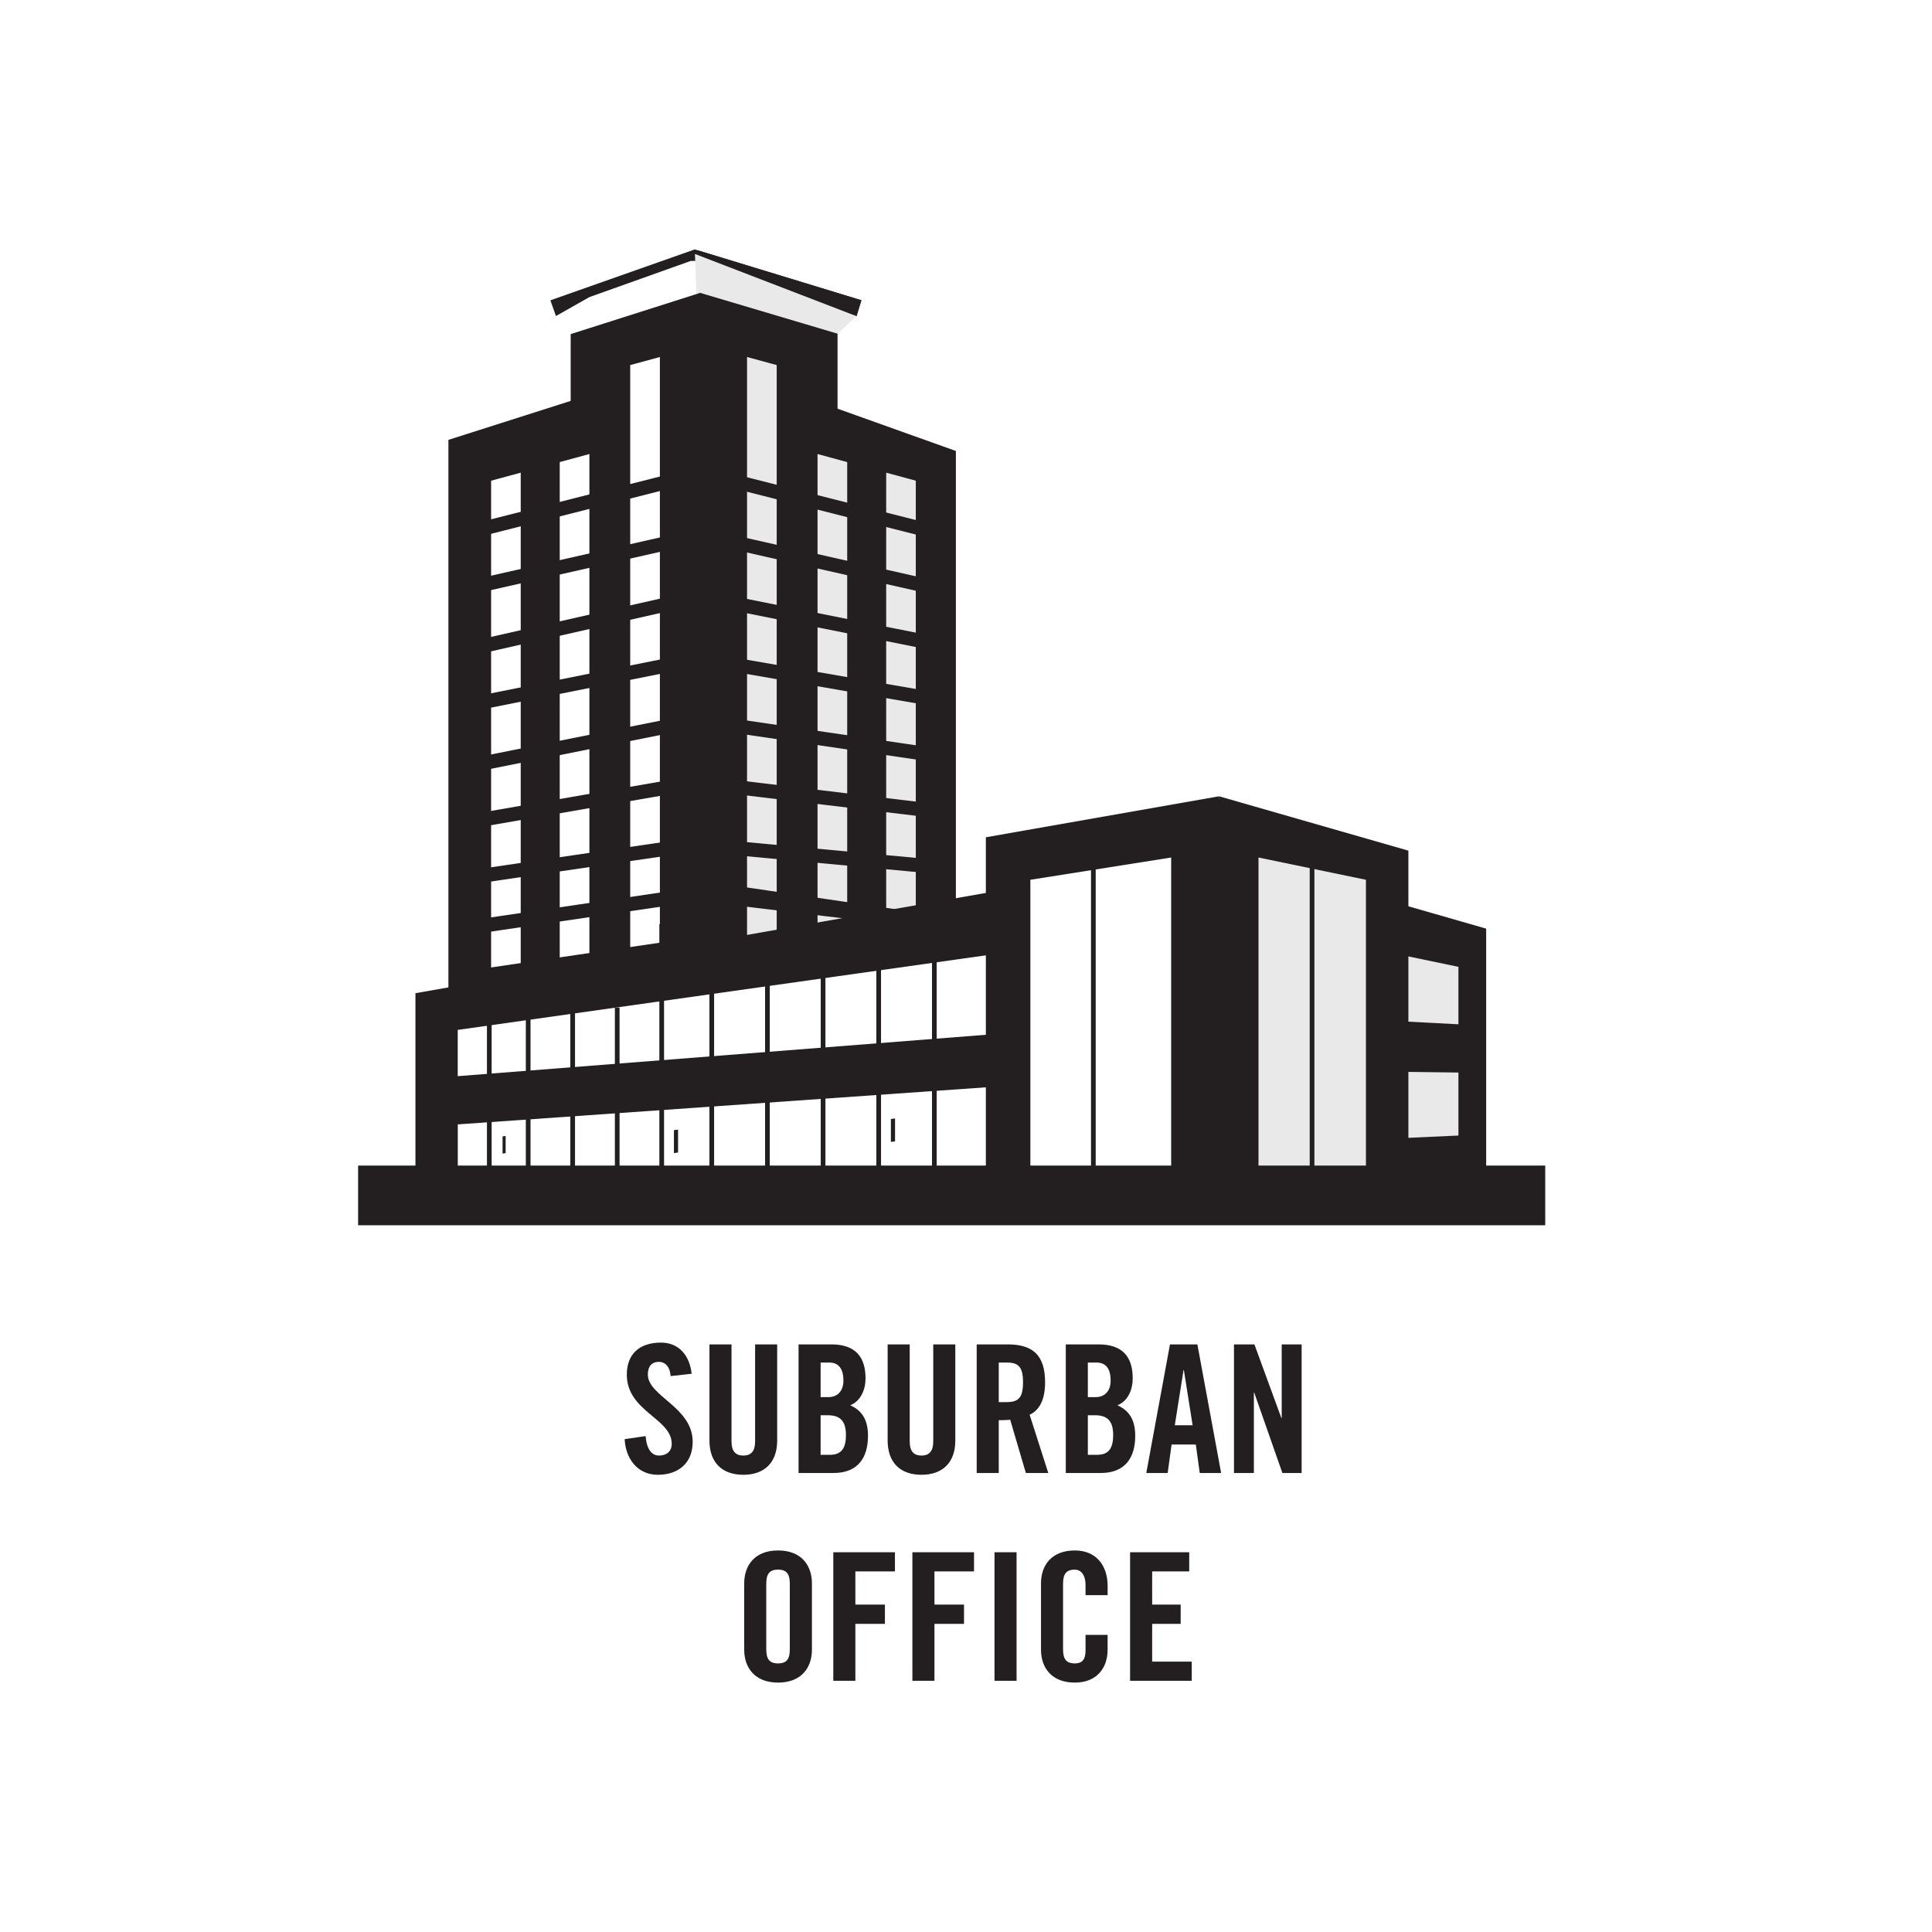
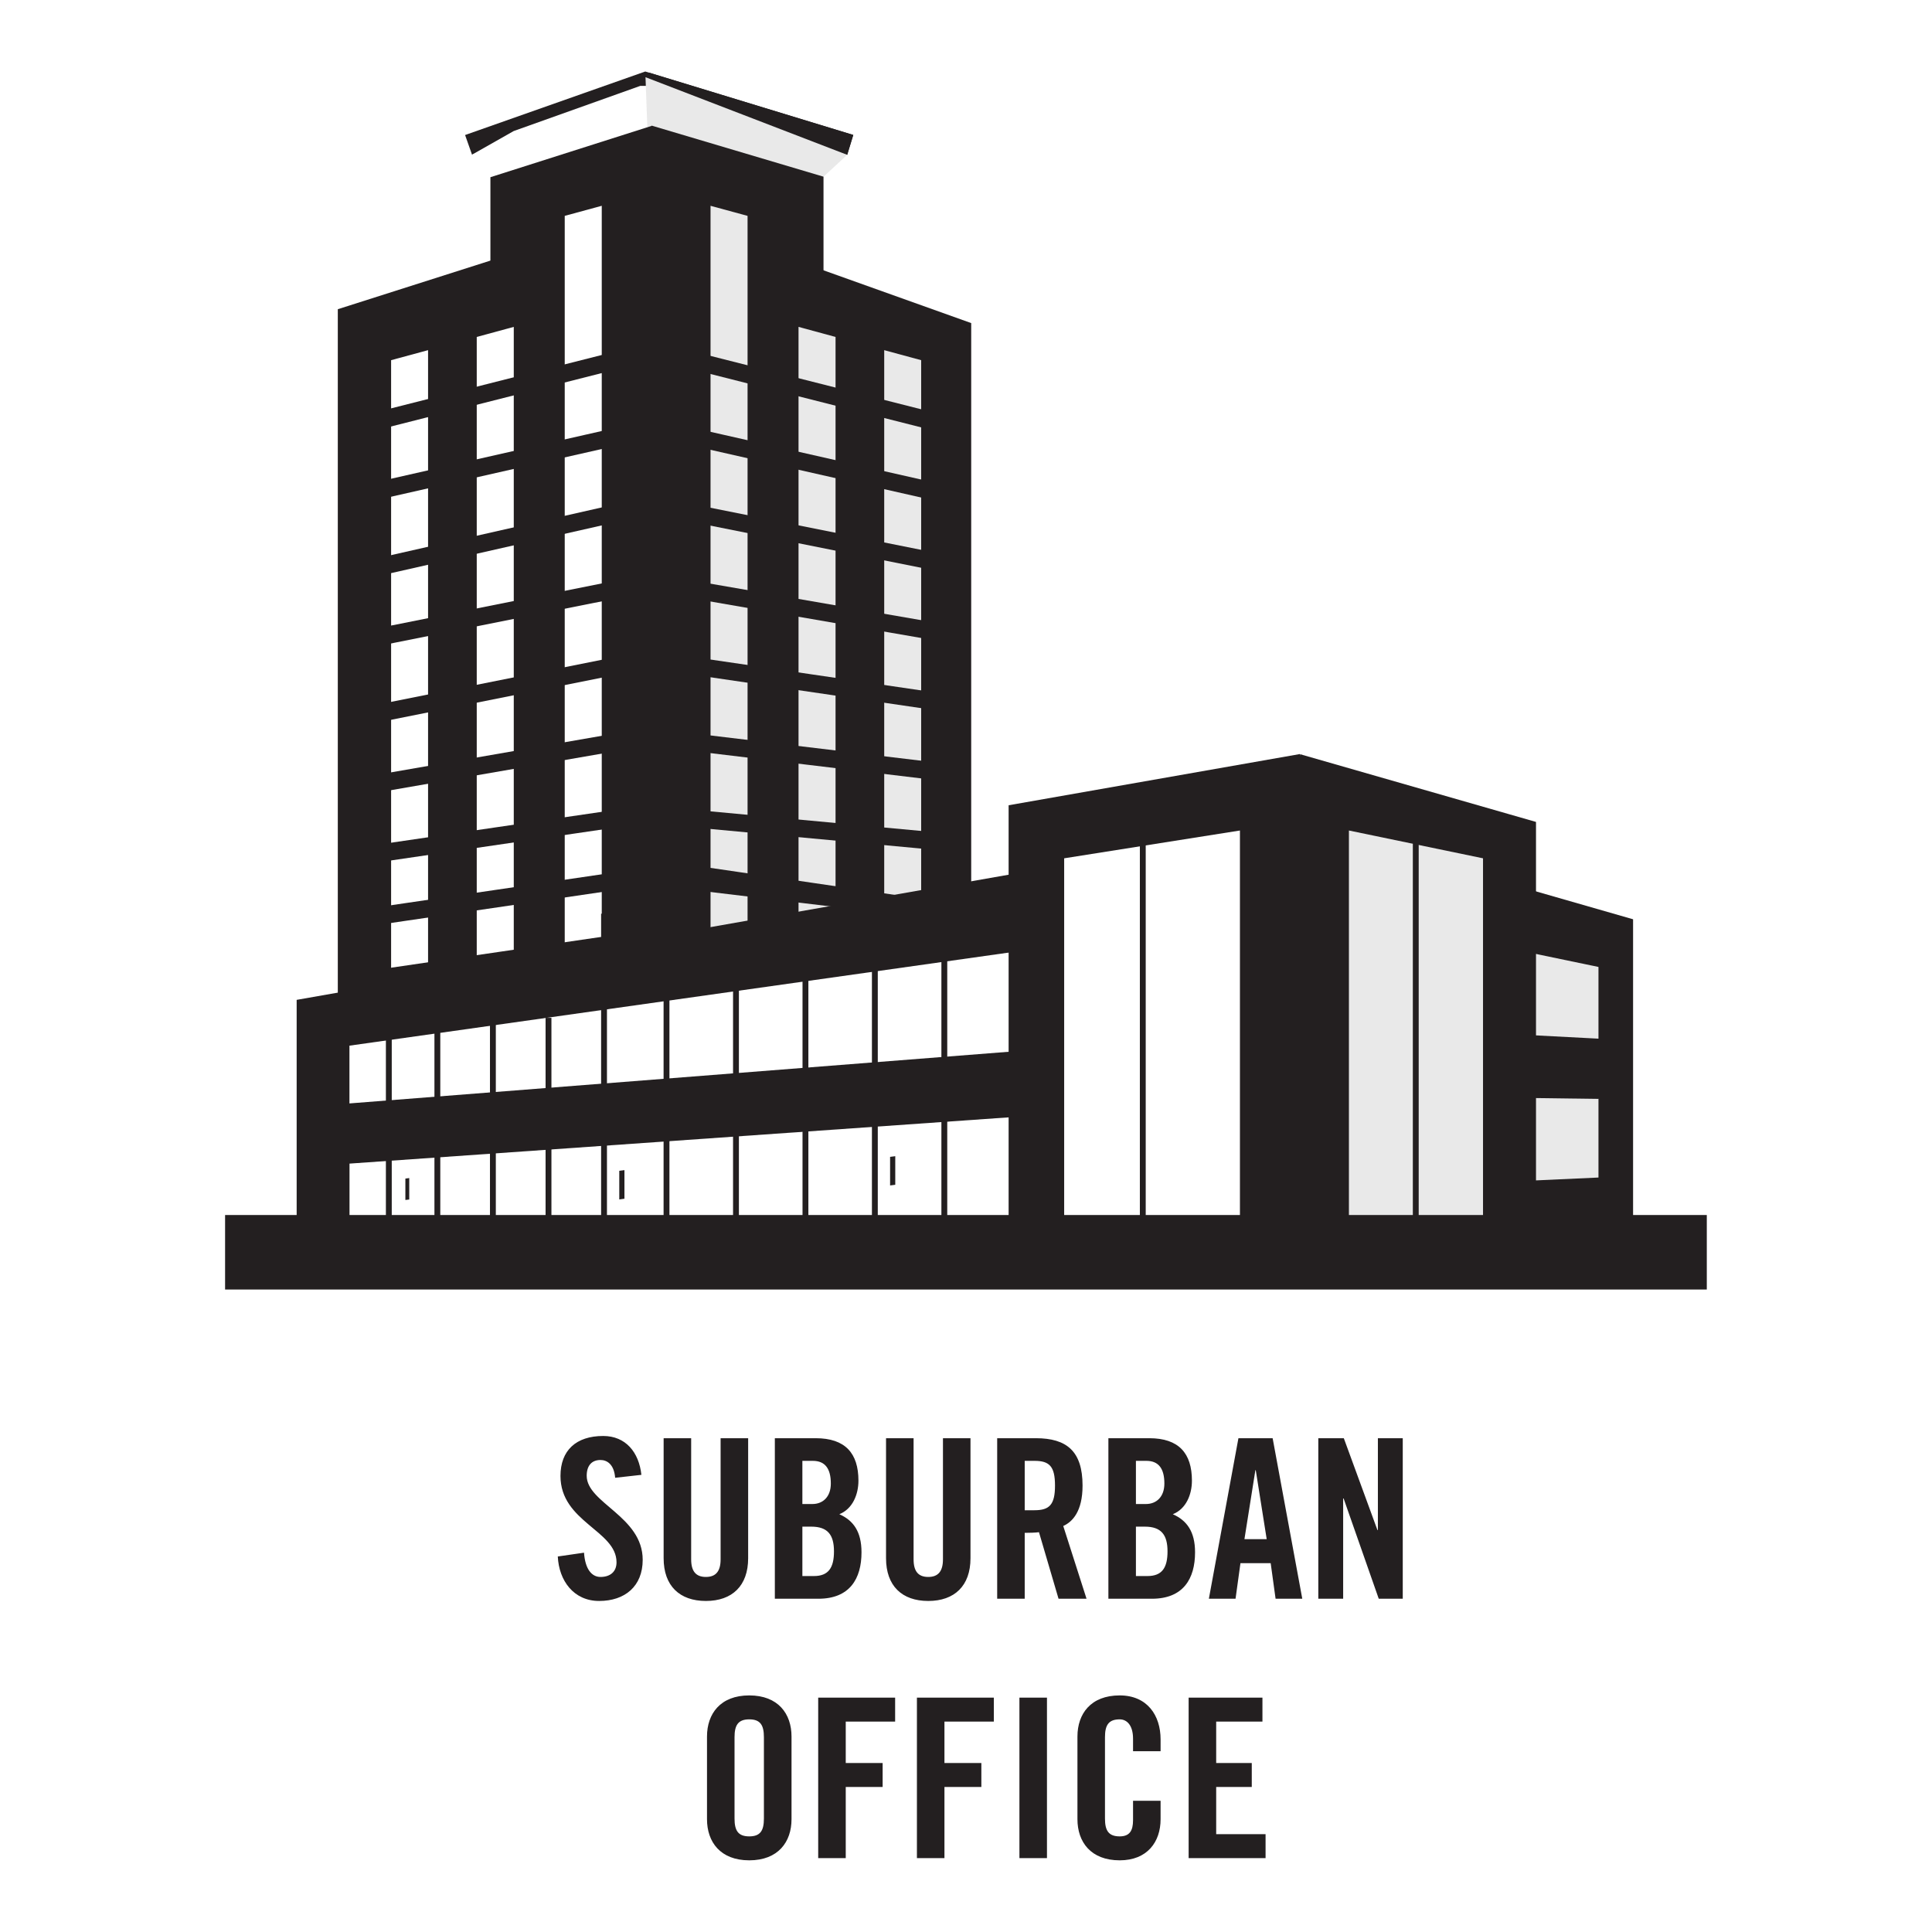
- <svg xmlns="http://www.w3.org/2000/svg" class="class-icon" viewBox="0 0 144 144">
+ <svg xmlns="http://www.w3.org/2000/svg" class="class-icon" viewBox="13.25 14.32 115.37 115.37">
  <path fill-rule="nonzero" fill="rgb(13.73%, 12.16%, 12.549%)" fill-opacity="1" d="M 51.781 18.59 L 41.023 22.383 L 41.438 23.559 L 51.812 19.895 L 63.84 23.566 L 64.203 22.379 " />
  <path fill-rule="nonzero" fill="rgb(13.73%, 12.16%, 12.549%)" fill-opacity="1" d="M 52.004 19.957 L 63.84 23.566 L 64.203 22.379 L 52.004 18.656 " />
  <path fill-rule="nonzero" fill="rgb(100%, 100%, 100%)" fill-opacity="1" d="M 43.926 22.145 L 41.438 23.555 L 43.199 25.77 L 52.312 23.801 L 52.523 19.449 L 51.484 19.449 " />
  <path fill-rule="nonzero" fill="rgb(91.364%, 91.206%, 91.246%)" fill-opacity="1" d="M 52.004 24.629 L 51.797 18.93 L 63.84 23.566 L 61.121 26.078 " />
  <path fill-rule="nonzero" fill="rgb(13.73%, 12.16%, 12.549%)" fill-opacity="1" d="M 52.191 26.805 L 33.422 32.785 L 33.422 87.039 L 53 87.031 L 57.473 34.887 " />
  <path fill-rule="nonzero" fill="rgb(13.73%, 12.16%, 12.549%)" fill-opacity="1" d="M 71.246 33.613 L 52.172 26.797 L 53 87.281 L 71.246 87.273 " />
  <path fill-rule="nonzero" fill="rgb(13.73%, 12.16%, 12.549%)" fill-opacity="1" d="M 52.191 21.828 L 42.535 24.902 L 42.535 88.277 L 53 88.273 L 57.473 29.906 " />
  <path fill-rule="nonzero" fill="rgb(13.73%, 12.16%, 12.549%)" fill-opacity="1" d="M 62.426 24.871 L 52.172 21.824 L 53 88.113 L 62.426 88.109 " />
  <path fill-rule="nonzero" fill="rgb(100%, 100%, 100%)" fill-opacity="1" d="M 36.605 35.828 L 36.605 72.605 L 38.812 72.605 L 38.812 35.23 " />
  <path fill-rule="nonzero" fill="rgb(100%, 100%, 100%)" fill-opacity="1" d="M 41.719 34.441 L 41.719 72.188 L 43.93 72.188 L 43.93 33.84 " />
  <path fill-rule="nonzero" fill="rgb(100%, 100%, 100%)" fill-opacity="1" d="M 46.973 27.211 L 46.973 71.773 L 49.184 71.359 L 49.184 26.609 " />
  <path fill-rule="nonzero" fill="rgb(91.364%, 91.206%, 91.246%)" fill-opacity="1" d="M 68.258 35.828 L 68.258 85.047 L 66.051 85.047 L 66.051 35.23 " />
  <path fill-rule="nonzero" fill="rgb(91.364%, 91.206%, 91.246%)" fill-opacity="1" d="M 63.145 34.441 L 63.145 84.633 L 60.934 84.633 L 60.934 33.84 " />
  <path fill-rule="nonzero" fill="rgb(91.364%, 91.206%, 91.246%)" fill-opacity="1" d="M 57.891 27.211 L 57.891 83.801 L 55.68 83.801 L 55.68 26.609 " />
  <path fill="none" stroke-width="10.478" stroke-linecap="butt" stroke-linejoin="miter" stroke="rgb(13.73%, 12.16%, 12.549%)" stroke-opacity="1" stroke-miterlimit="10" d="M 346.016 1042.461 L 501.406 1081.836 M 346.016 1001.016 L 501.406 1036.211 M 346.016 955.391 L 501.406 990.586 M 346.016 913.906 L 501.406 944.961 M 346.016 868.32 L 501.406 899.375 M 346.016 826.797 L 501.406 853.75 M 346.016 785.352 L 501.406 808.125 M 346.016 748.008 L 501.406 770.82 M 346.016 710.703 L 501.406 733.477 M 346.016 710.703 L 501.406 733.477 M 346.016 669.258 L 501.406 687.852 M 346.016 627.773 L 501.406 646.406 M 346.016 586.289 L 501.406 600.781 M 700.469 1042.461 L 545.078 1081.836 M 700.469 1001.016 L 545.078 1036.211 M 700.469 959.531 L 545.039 990.586 M 700.469 918.047 L 545.039 944.961 M 700.469 876.602 L 545.039 899.375 M 700.469 835.117 L 545.039 853.75 M 700.469 793.672 L 545.039 808.125 M 700.469 752.188 L 545.039 770.82 M 700.469 752.188 L 545.039 774.961 M 700.469 710.703 L 545.039 733.477 M 700.469 752.188 L 545.039 774.961 M 700.469 710.703 L 545.039 733.477 M 700.469 669.258 L 545.039 687.852 M 700.469 627.773 L 545.039 646.406 M 700.469 586.289 L 545.039 600.781 " transform="matrix(0.1, 0, 0, -0.1, 0, 144)" />
  <path fill-rule="nonzero" fill="rgb(13.73%, 12.16%, 12.549%)" fill-opacity="1" d="M 90.891 63.504 L 110.77 69.215 L 110.77 88.715 L 86.73 88.73 L 90.199 67.09 " />
  <path fill-rule="nonzero" fill="rgb(13.73%, 12.16%, 12.549%)" fill-opacity="1" d="M 90.875 63.496 L 30.965 74.027 L 30.965 88.5 L 90.875 88.477 " />
  <path fill-rule="nonzero" fill="rgb(100%, 100%, 100%)" fill-opacity="1" d="M 87.293 88.918 L 34.121 87.676 L 34.121 83.805 L 87.293 80.074 " />
  <path fill-rule="nonzero" fill="rgb(100%, 100%, 100%)" fill-opacity="1" d="M 87.02 69.293 L 34.117 76.762 L 34.117 80.211 L 87.02 76.066 " />
  <path fill-rule="nonzero" fill="rgb(91.364%, 91.206%, 91.246%)" fill-opacity="1" d="M 87.434 67.637 L 108.703 72.062 L 108.703 76.344 L 87.434 75.234 " />
  <path fill-rule="nonzero" fill="rgb(91.364%, 91.206%, 91.246%)" fill-opacity="1" d="M 87.434 79.664 L 108.703 79.941 L 108.703 84.637 L 87.434 85.602 " />
  <path fill-rule="nonzero" fill="rgb(13.73%, 12.16%, 12.549%)" fill-opacity="1" d="M 104.973 63.402 L 90.891 59.359 L 90.199 62.945 L 86.73 88.73 L 104.973 88.719 " />
  <path fill-rule="nonzero" fill="rgb(13.73%, 12.16%, 12.549%)" fill-opacity="1" d="M 73.48 62.406 L 73.48 88.484 L 90.875 88.477 L 90.875 59.348 " />
  <path fill="none" stroke-width="3.493" stroke-linecap="butt" stroke-linejoin="miter" stroke="rgb(13.73%, 12.16%, 12.549%)" stroke-opacity="1" stroke-miterlimit="10" d="M 364.688 688.984 L 364.688 545.352 M 393.672 688.984 L 393.672 545.352 M 426.836 688.984 L 426.836 545.352 M 460.039 688.984 L 460.039 545.352 M 493.203 751.172 L 493.203 545.352 M 530.508 722.148 L 530.508 545.352 M 571.992 730.43 L 571.992 545.352 M 613.477 730.43 L 613.477 545.352 M 654.922 730.43 L 654.922 545.352 M 696.406 734.57 L 696.406 545.352 " transform="matrix(0.1, 0, 0, -0.1, 0, 144)" />
  <path fill-rule="nonzero" fill="rgb(100%, 100%, 100%)" fill-opacity="1" d="M 87.293 88.641 L 76.797 88.641 L 76.797 65.574 L 87.293 63.914 " />
  <path fill-rule="nonzero" fill="rgb(91.364%, 91.206%, 91.246%)" fill-opacity="1" d="M 93.801 88.641 L 101.809 88.641 L 101.809 65.574 L 93.801 63.914 " />
  <path fill-rule="nonzero" fill="rgb(13.73%, 12.16%, 12.549%)" fill-opacity="1" d="M 66.402 83.402 L 66.402 85.109 L 66.711 85.07 L 66.711 83.363 " />
  <path fill-rule="nonzero" fill="rgb(13.73%, 12.16%, 12.549%)" fill-opacity="1" d="M 50.23 84.234 L 50.23 85.945 L 50.539 85.902 L 50.539 84.195 " />
  <path fill-rule="nonzero" fill="rgb(13.73%, 12.16%, 12.549%)" fill-opacity="1" d="M 37.457 84.699 L 37.457 85.977 L 37.688 85.949 L 37.688 84.668 " />
  <path fill="none" stroke-width="3.493" stroke-linecap="butt" stroke-linejoin="miter" stroke="rgb(13.73%, 12.16%, 12.549%)" stroke-opacity="1" stroke-miterlimit="10" d="M 814.922 805 L 814.922 537.031 M 977.93 805 L 977.93 537.031 " transform="matrix(0.1, 0, 0, -0.1, 0, 144)" />
  <path fill-rule="nonzero" fill="rgb(13.73%, 12.16%, 12.549%)" fill-opacity="1" d="M 26.691 86.875 L 26.691 91.324 L 115.172 91.324 L 115.172 86.875 L 26.691 86.875 " />
  <path fill-rule="nonzero" fill="rgb(13.73%, 12.16%, 12.549%)" fill-opacity="1" d="M 55.469 122.957 C 55.469 124.312 56.266 125.41 57.992 125.41 C 59.719 125.41 60.516 124.312 60.516 122.957 L 60.516 118.016 C 60.516 116.66 59.719 115.562 57.992 115.562 C 56.266 115.562 55.469 116.66 55.469 118.016 Z M 57.113 118.055 C 57.113 117.34 57.328 116.992 57.992 116.992 C 58.656 116.992 58.867 117.34 58.867 118.055 L 58.867 122.918 C 58.867 123.633 58.656 123.98 57.992 123.98 C 57.328 123.98 57.113 123.633 57.113 122.918 Z M 63.754 125.277 L 63.754 121.031 L 65.957 121.031 L 65.957 119.598 L 63.754 119.598 L 63.754 117.125 L 66.703 117.125 L 66.703 115.695 L 62.109 115.695 L 62.109 125.277 Z M 69.648 125.277 L 69.648 121.031 L 71.852 121.031 L 71.852 119.598 L 69.648 119.598 L 69.648 117.125 L 72.598 117.125 L 72.598 115.695 L 68.004 115.695 L 68.004 125.277 Z M 75.77 125.277 L 75.77 115.695 L 74.125 115.695 L 74.125 125.277 Z M 82.555 118.895 L 82.555 118.188 C 82.555 116.754 81.758 115.562 80.113 115.562 C 78.387 115.562 77.59 116.66 77.59 118.016 L 77.59 122.957 C 77.59 124.312 78.387 125.41 80.113 125.41 C 81.758 125.41 82.555 124.312 82.555 122.957 L 82.555 121.855 L 80.91 121.855 L 80.91 123.012 C 80.91 123.633 80.711 123.98 80.113 123.98 C 79.449 123.98 79.234 123.633 79.234 122.918 L 79.234 118.055 C 79.234 117.34 79.449 116.992 80.113 116.992 C 80.539 116.992 80.91 117.34 80.91 118.148 L 80.91 118.895 Z M 88.824 125.277 L 88.824 123.848 L 85.875 123.848 L 85.875 121.031 L 88 121.031 L 88 119.598 L 85.875 119.598 L 85.875 117.125 L 88.637 117.125 L 88.637 115.695 L 84.23 115.695 L 84.23 125.277 L 88.824 125.277 " />
  <path fill-rule="nonzero" fill="rgb(13.73%, 12.16%, 12.549%)" fill-opacity="1" d="M 51.551 102.391 C 51.406 101.039 50.609 100.07 49.27 100.07 C 47.648 100.07 46.719 100.934 46.719 102.457 C 46.719 105.207 50.066 105.711 50.066 107.613 C 50.066 108.184 49.68 108.488 49.109 108.488 C 48.578 108.488 48.191 108.012 48.125 107.039 L 46.559 107.266 C 46.625 108.699 47.5 109.922 49.027 109.922 C 50.57 109.922 51.629 109.043 51.629 107.465 C 51.629 104.863 48.285 104.078 48.285 102.445 C 48.285 101.848 48.578 101.504 49.109 101.504 C 49.48 101.504 49.918 101.742 49.984 102.566 Z M 52.879 107.371 C 52.879 109.02 53.836 109.922 55.402 109.922 C 56.969 109.922 57.926 109.02 57.926 107.371 L 57.926 100.203 L 56.281 100.203 L 56.281 107.438 C 56.281 108.145 56 108.488 55.402 108.488 C 54.805 108.488 54.523 108.145 54.523 107.438 L 54.523 100.203 L 52.879 100.203 Z M 61.164 105.484 L 61.695 105.484 C 62.68 105.484 63.051 105.977 63.051 106.961 C 63.051 107.93 62.73 108.434 61.855 108.434 L 61.164 108.434 Z M 61.164 101.555 L 61.789 101.555 C 62.52 101.555 62.863 102.02 62.863 102.91 C 62.863 103.707 62.387 104.133 61.762 104.133 L 61.164 104.133 Z M 59.52 109.789 L 62.121 109.789 C 63.992 109.789 64.695 108.594 64.695 107.016 C 64.695 105.777 64.207 105.113 63.371 104.742 C 64.164 104.426 64.512 103.562 64.512 102.738 C 64.512 101.105 63.727 100.203 61.961 100.203 L 59.52 100.203 Z M 66.16 107.371 C 66.16 109.02 67.113 109.922 68.68 109.922 C 70.246 109.922 71.203 109.02 71.203 107.371 L 71.203 100.203 L 69.559 100.203 L 69.559 107.438 C 69.559 108.145 69.277 108.488 68.68 108.488 C 68.082 108.488 67.805 108.145 67.805 107.438 L 67.805 100.203 L 66.16 100.203 Z M 74.441 101.555 L 75.027 101.555 C 75.918 101.555 76.25 101.887 76.25 103.031 C 76.25 104.172 75.918 104.504 75.027 104.504 L 74.441 104.504 Z M 74.441 105.855 C 74.734 105.855 75.082 105.844 75.293 105.816 L 76.461 109.789 L 78.133 109.789 L 76.742 105.445 C 77.297 105.195 77.895 104.57 77.895 103.031 C 77.895 100.984 76.953 100.203 75.105 100.203 L 72.797 100.203 L 72.797 109.789 L 74.441 109.789 Z M 81.082 105.484 L 81.613 105.484 C 82.598 105.484 82.969 105.977 82.969 106.961 C 82.969 107.93 82.648 108.434 81.773 108.434 L 81.082 108.434 Z M 81.082 101.555 L 81.707 101.555 C 82.438 101.555 82.781 102.02 82.781 102.91 C 82.781 103.707 82.305 104.133 81.68 104.133 L 81.082 104.133 Z M 79.438 109.789 L 82.039 109.789 C 83.91 109.789 84.613 108.594 84.613 107.016 C 84.613 105.777 84.121 105.113 83.285 104.742 C 84.082 104.426 84.426 103.562 84.426 102.738 C 84.426 101.105 83.645 100.203 81.879 100.203 L 79.438 100.203 Z M 88.215 102.113 L 88.238 102.113 L 88.891 106.23 L 87.562 106.23 Z M 87.324 107.664 L 89.129 107.664 L 89.422 109.789 L 91.016 109.789 L 89.246 100.203 L 87.203 100.203 L 85.438 109.789 L 87.031 109.789 Z M 93.457 109.789 L 93.457 103.801 L 93.484 103.801 L 95.582 109.789 L 97.016 109.789 L 97.016 100.203 L 95.531 100.203 L 95.531 105.688 L 95.504 105.688 L 93.496 100.203 L 91.973 100.203 L 91.973 109.789 L 93.457 109.789 " />
</svg>
